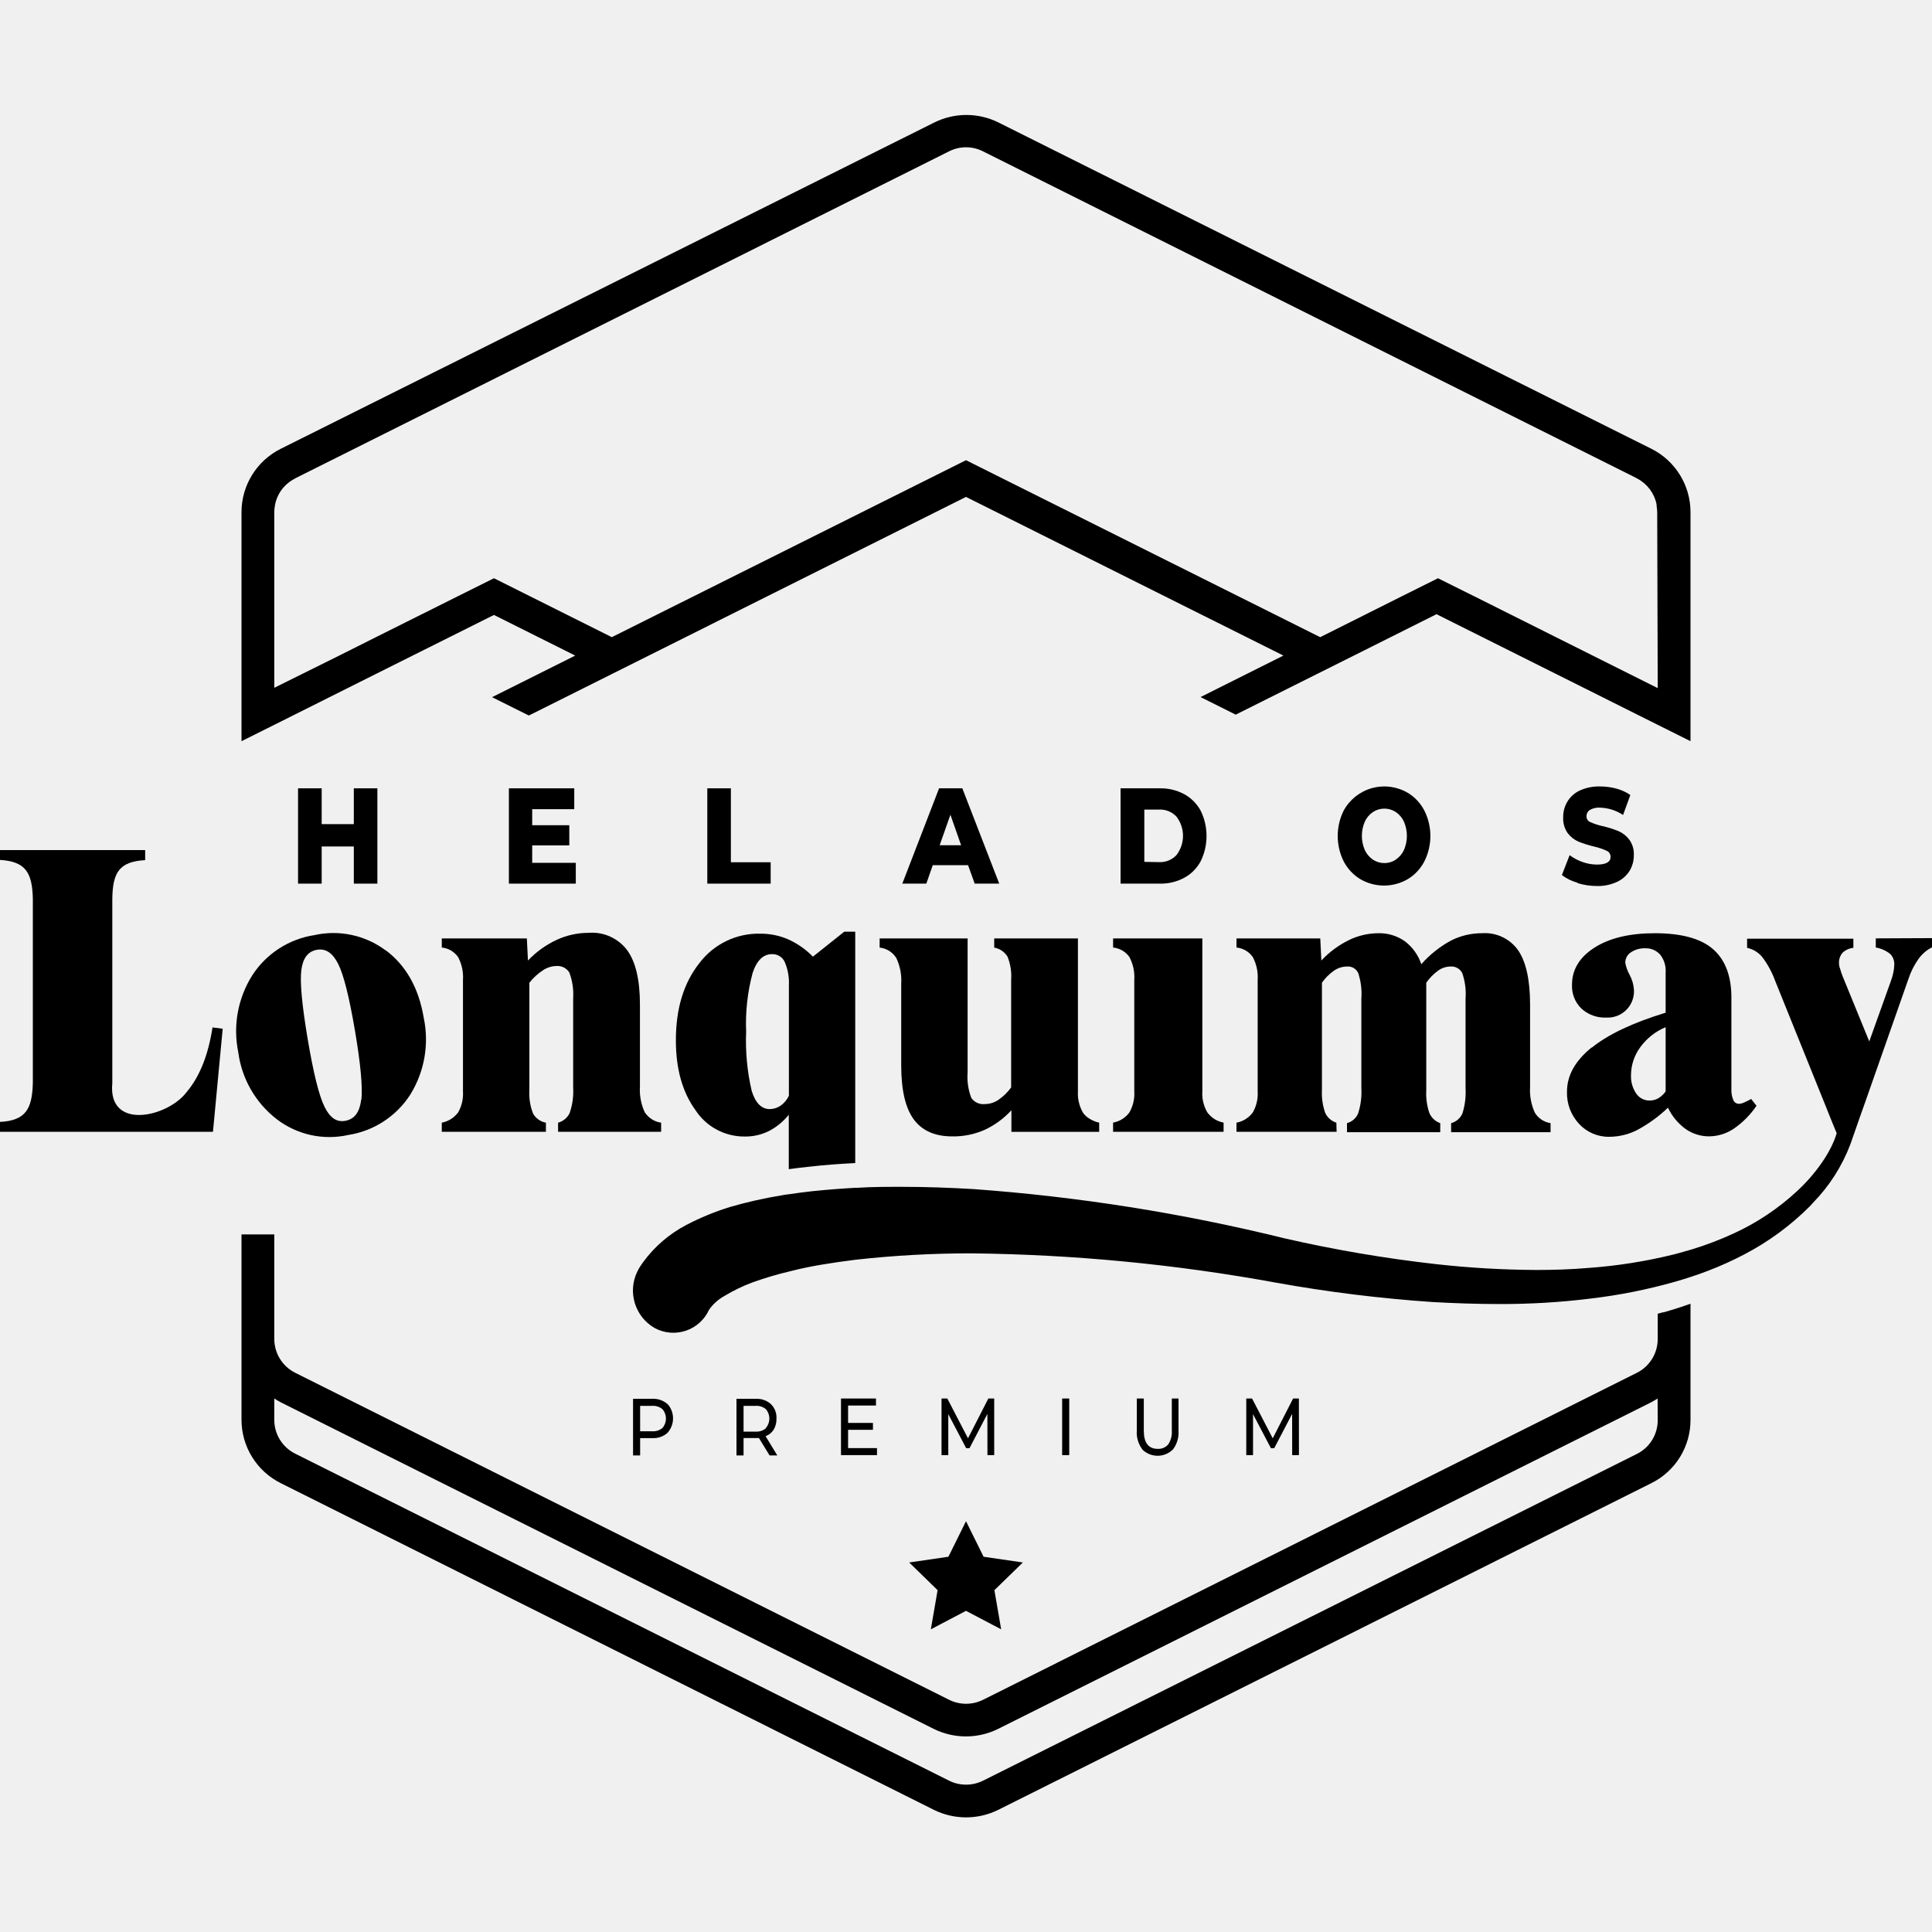
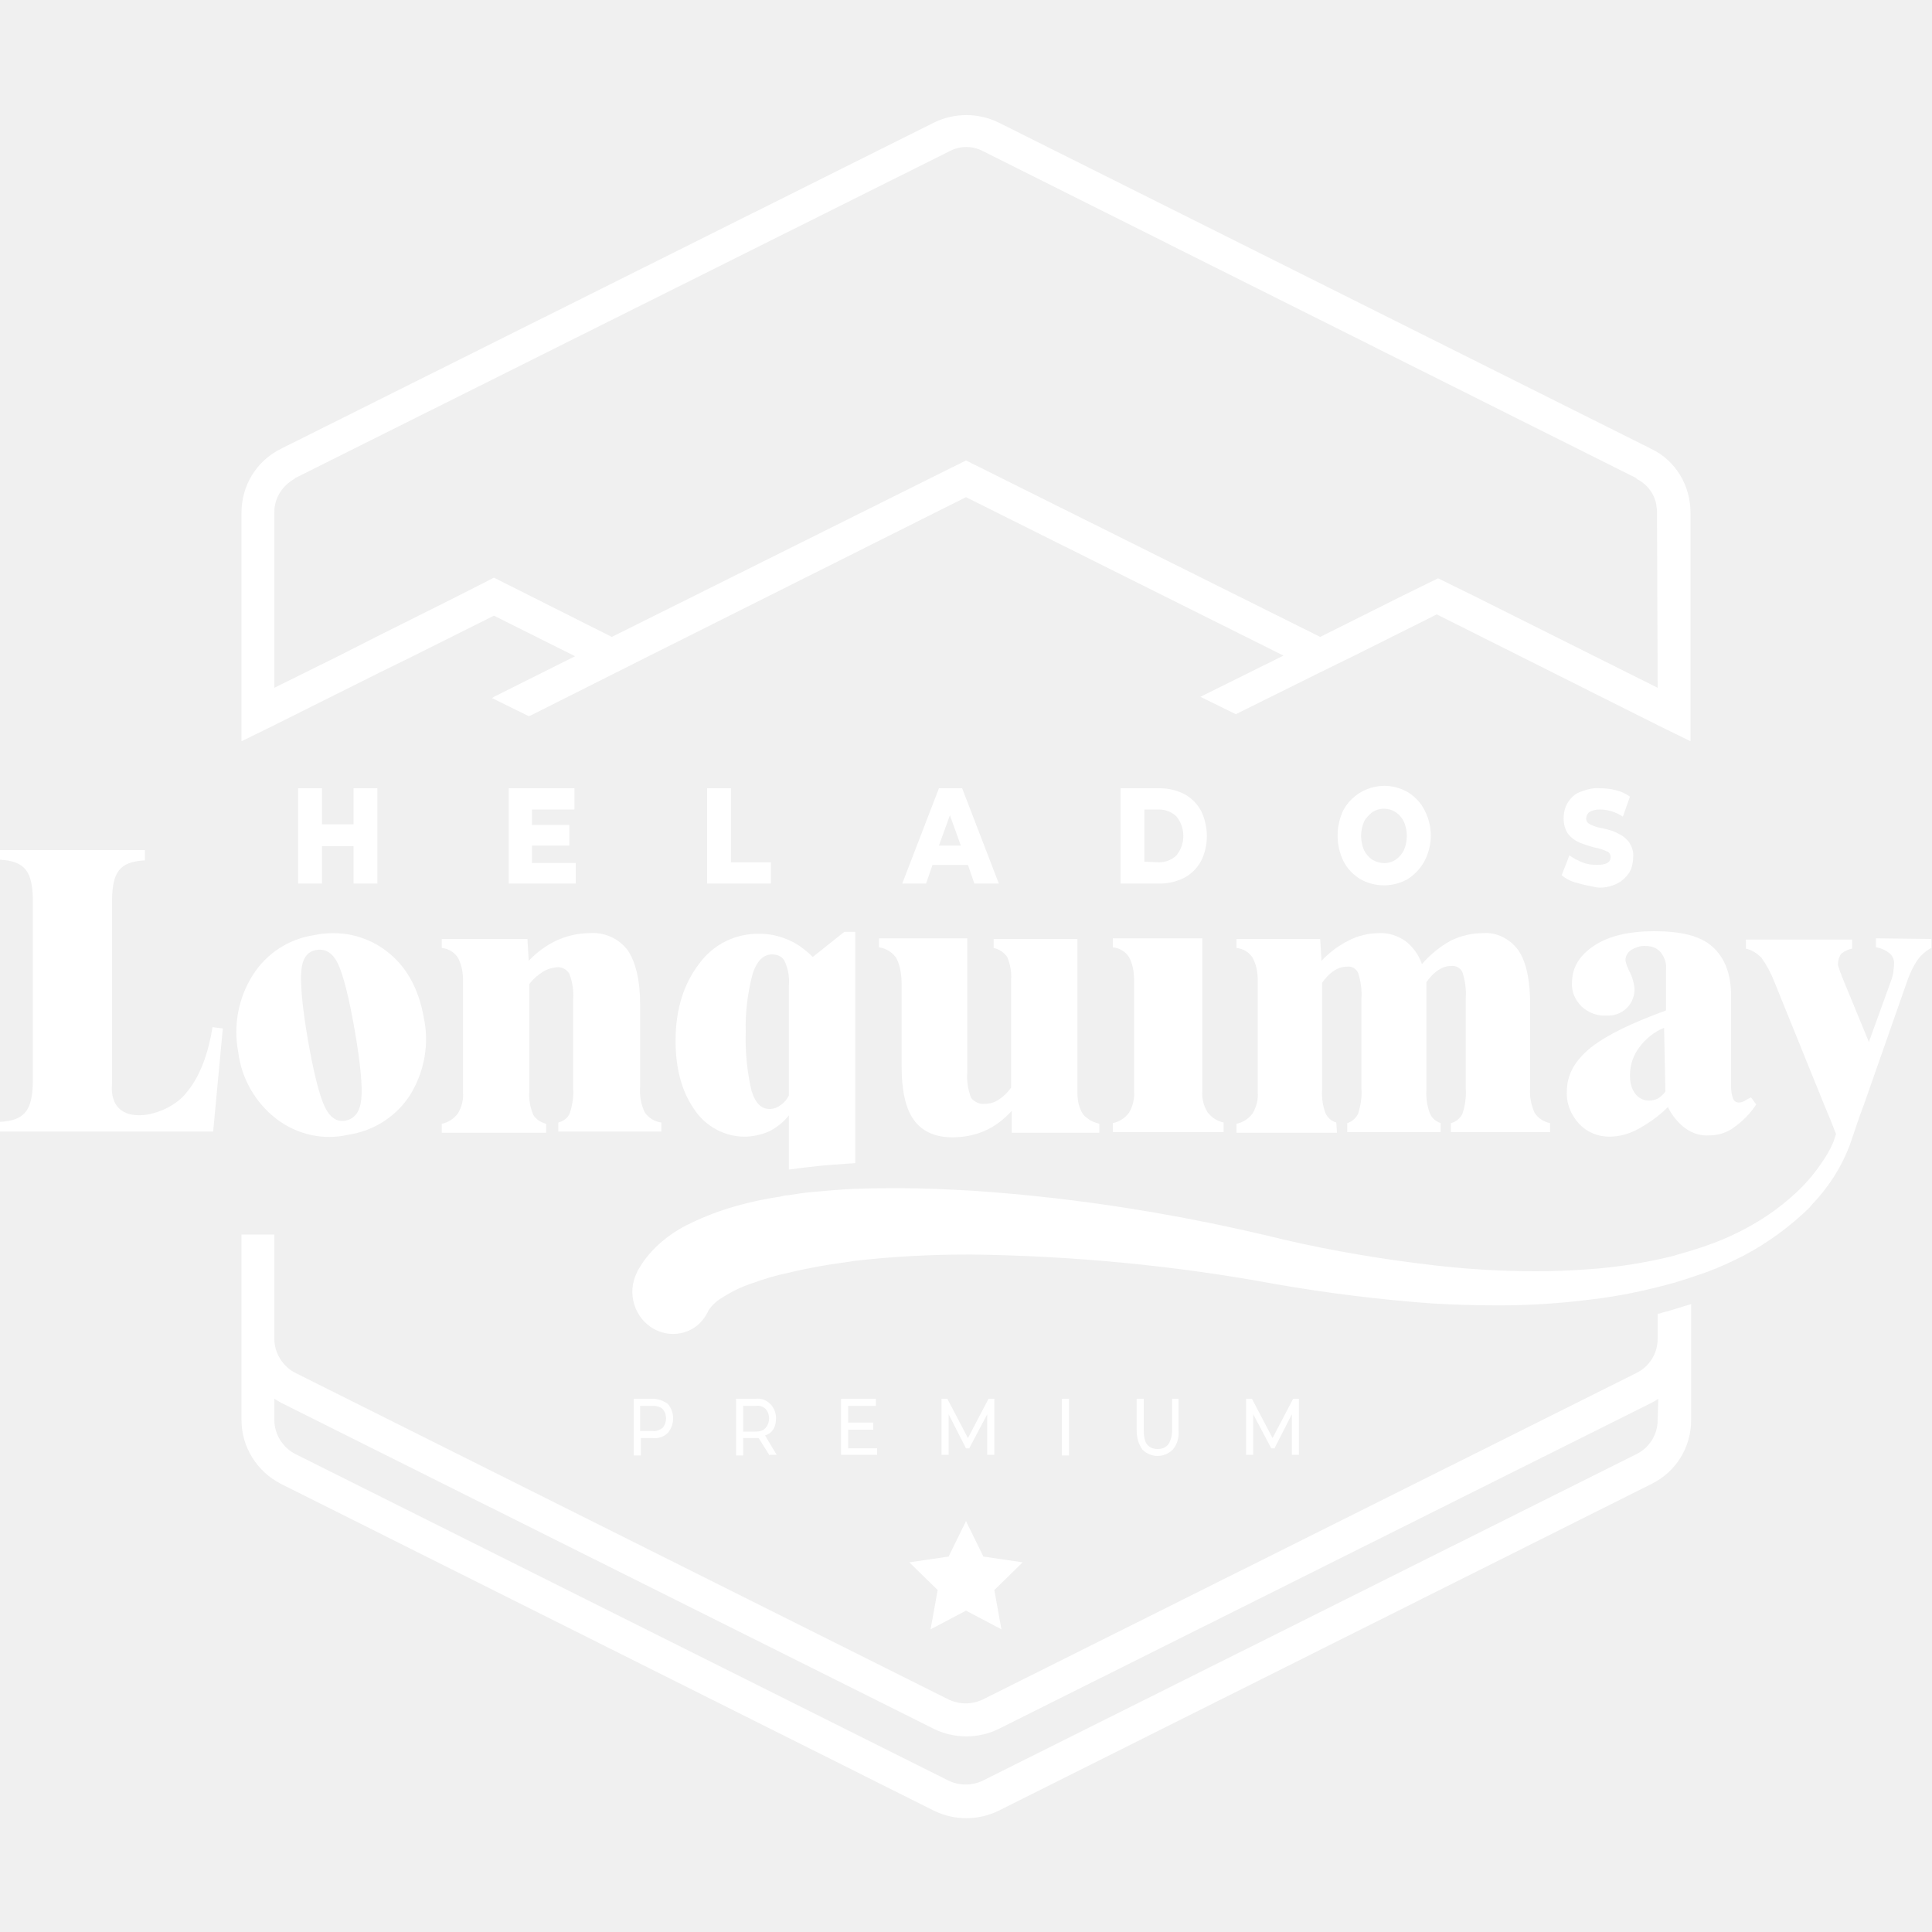
- <svg xmlns="http://www.w3.org/2000/svg" id="Capa_1" data-name="Capa 1" viewBox="0 0 300 300">
-   <path d="M258.24,203.76a7.84,7.84,0,0,1-.83.23v3.88a5.86,5.86,0,0,1-3.28,5.32L152.67,263.93a5.93,5.93,0,0,1-5.32,0L45.89,213.19a5.88,5.88,0,0,1-3.3-5.32V191.68H37.5v28.76a11,11,0,0,0,6.11,9.87l101.46,50.75a11.27,11.27,0,0,0,9.88,0l101.46-50.75a10.94,10.94,0,0,0,6.09-9.87v-18c-1.3.47-2.71.92-4.26,1.36m-.83,16.68a5.84,5.84,0,0,1-3.28,5.31L152.67,276.49a5.93,5.93,0,0,1-5.32,0L45.89,225.75a5.86,5.86,0,0,1-3.3-5.31v-3.28c.33.2.65.41,1,.59l101.46,50.74a11.27,11.27,0,0,0,9.88,0l101.46-50.74c.35-.18.67-.39,1-.59Z" />
-   <path d="M256.41,69.68,155,19a11.21,11.21,0,0,0-9.88,0L43.61,69.68a11,11,0,0,0-6.11,9.88v35.53l5.09-2.54,15.78-7.9,5.7-2.85L76.7,95.49l12.62,6.31L76.7,108.11l-.29.15,5.7,2.84.28-.13,18.34-9.17L150,77.16l49.05,24.52.23.12-12.86,6.44,0,0,5.46,2.73,0,0,12.88-6.44,5.7-2.85,12.62-6.32.22.13,34.11,17.06,5.09,2.54V79.56a11,11,0,0,0-6.09-9.88m1,37.17L229,92.63l-.23-.11-5.48-2.73-5.7,2.84L205,98.94l-.22-.11L150,71.46,95,98.94,76.7,89.79,71,92.63,58.37,98.94l-5.7,2.86-10.08,5V79.56a6.17,6.17,0,0,1,.1-1.07,5.76,5.76,0,0,1,3.08-4.16.42.42,0,0,1,.12-.08L147.35,23.51a5.83,5.83,0,0,1,5.31,0L254,74.18l.1.07.13.06a5.83,5.83,0,0,1,3,4,.6.6,0,0,1,0,.21,6.17,6.17,0,0,1,.1,1.07Z" />
-   <path d="M103.65,218a3.36,3.36,0,0,1,0,4.49,3.25,3.25,0,0,1-2.35.82H99.4V226H98.3v-8.79h3a3.25,3.25,0,0,1,2.35.82m-.79,3.71a2.23,2.23,0,0,0,0-2.93,2.28,2.28,0,0,0-1.6-.51H99.4v3.95h1.86a2.28,2.28,0,0,0,1.6-.51" />
-   <path d="M119.5,226l-1.65-2.7-.49,0h-1.9V226h-1.1v-8.79h3a3.23,3.23,0,0,1,2.35.82,2.91,2.91,0,0,1,.86,2.24,3.22,3.22,0,0,1-.44,1.74,2.52,2.52,0,0,1-1.25,1L120.7,226Zm-.58-4.26a2.23,2.23,0,0,0,0-2.93,2.25,2.25,0,0,0-1.59-.51h-1.87v4h1.87a2.21,2.21,0,0,0,1.59-.52" />
-   <polygon points="136.18 224.86 136.18 225.95 130.59 225.95 130.59 217.16 136.02 217.16 136.02 218.25 131.69 218.25 131.69 220.95 135.55 220.95 135.55 222.02 131.69 222.02 131.69 224.86 136.18 224.86" />
-   <polygon points="153.33 225.95 153.32 219.55 150.54 224.88 150.03 224.88 147.25 219.59 147.25 225.95 146.2 225.95 146.2 217.16 147.1 217.16 150.31 223.34 153.47 217.16 154.38 217.16 154.38 225.95 153.33 225.95" />
-   <rect x="164.93" y="217.16" width="1.1" height="8.79" />
-   <path d="M177.37,225.05a4.35,4.35,0,0,1-.85-2.89v-5h1.09v5c0,1.88.73,2.82,2.17,2.82a2,2,0,0,0,1.62-.69,3.41,3.41,0,0,0,.56-2.13v-5H183v5a4.32,4.32,0,0,1-.85,2.89,3.38,3.38,0,0,1-4.8,0" />
-   <polygon points="200.65 225.95 200.64 219.55 197.86 224.88 197.35 224.88 194.57 219.59 194.57 225.95 193.52 225.95 193.52 217.16 194.42 217.16 197.63 223.34 200.79 217.16 201.69 217.16 201.7 225.95 200.65 225.95" />
-   <polygon points="58.6 122.41 58.6 137.21 54.94 137.21 54.94 131.44 49.95 131.44 49.95 137.21 46.28 137.21 46.28 122.41 49.95 122.41 49.95 127.97 54.94 127.97 54.94 122.41 58.6 122.41" />
-   <polygon points="89.41 133.98 89.41 137.21 79.02 137.21 79.02 122.41 89.17 122.41 89.17 125.65 82.64 125.65 82.64 128.14 88.4 128.14 88.4 131.27 82.64 131.27 82.64 133.98 89.41 133.98" />
-   <polygon points="109.83 122.41 113.49 122.41 113.49 133.89 119.67 133.89 119.67 137.21 109.83 137.21 109.83 122.41" />
-   <path d="M150.32,134.34h-5.48l-1,2.87h-3.73l5.71-14.8h3.61l5.73,14.8h-3.81Zm-1.08-3.09-1.66-4.74-1.67,4.74Z" />
-   <path d="M174,122.41h6.12a7.7,7.7,0,0,1,3.77.91,6.42,6.42,0,0,1,2.56,2.58,8.94,8.94,0,0,1,0,7.82,6.3,6.3,0,0,1-2.56,2.58,7.6,7.6,0,0,1-3.77.91H174Zm6,11.46a3.47,3.47,0,0,0,2.67-1.08,4.9,4.9,0,0,0,0-6,3.47,3.47,0,0,0-2.67-1.08h-2.31v8.12Z" />
-   <path d="M211.22,136.51a7,7,0,0,1-2.57-2.75,8.85,8.85,0,0,1,0-7.9,7.19,7.19,0,0,1,9.95-2.75,6.89,6.89,0,0,1,2.57,2.75,8.77,8.77,0,0,1,0,7.9,6.89,6.89,0,0,1-2.57,2.75,7.31,7.31,0,0,1-7.38,0m5.47-3A3.64,3.64,0,0,0,218,132a5.54,5.54,0,0,0,0-4.42,3.64,3.64,0,0,0-1.26-1.49,3.24,3.24,0,0,0-3.55,0,3.64,3.64,0,0,0-1.26,1.49,5.54,5.54,0,0,0,0,4.42,3.64,3.64,0,0,0,1.26,1.49,3.24,3.24,0,0,0,3.55,0" />
-   <path d="M244.93,137.06a6.9,6.9,0,0,1-2.4-1.18l1.2-3.09a7.3,7.3,0,0,0,2,1.06,6.68,6.68,0,0,0,2.25.4c1.41,0,2.11-.4,2.11-1.2a1,1,0,0,0-.6-.94,10,10,0,0,0-1.93-.65,17.54,17.54,0,0,1-2.45-.77,4.26,4.26,0,0,1-1.68-1.32,3.9,3.9,0,0,1-.7-2.45,4.59,4.59,0,0,1,.65-2.44,4.42,4.42,0,0,1,1.93-1.73,7.13,7.13,0,0,1,3.15-.63,9.8,9.8,0,0,1,2.52.33,6.85,6.85,0,0,1,2.18,1l-1.13,3.1a6.83,6.83,0,0,0-3.59-1.14,2.78,2.78,0,0,0-1.59.37,1.16,1.16,0,0,0-.5,1,.94.94,0,0,0,.6.88,9.72,9.72,0,0,0,1.9.62,15.59,15.59,0,0,1,2.45.77,4.15,4.15,0,0,1,1.68,1.31,3.79,3.79,0,0,1,.72,2.44,4.61,4.61,0,0,1-.65,2.41,4.55,4.55,0,0,1-1.94,1.72,7,7,0,0,1-3.15.65,10.43,10.43,0,0,1-3-.45" />
-   <path d="M29,169.55c-2.94,3.95-12.3,6.06-11.56-1.38V139.56c.06-4.07,1.06-5.77,5.1-6V132H0v1.53c4,.23,5,2,5.1,6v28.61C5,172.2,4,174,0,174.21v1.53H33.07l1.51-16L33,159.54Q32,166,29,169.55" />
-   <path d="M59.89,147.58a13.56,13.56,0,0,0-11.1-2.37,14,14,0,0,0-9.63,6.26A16.23,16.23,0,0,0,37,163.4,15.71,15.71,0,0,0,43,173.81a13.44,13.44,0,0,0,11.07,2.43A14,14,0,0,0,63.69,170a16.29,16.29,0,0,0,2.1-12q-1.17-6.9-5.9-10.45m-3.8,23.19c-.24,1.93-1,3-2.41,3.29s-2.45-.47-3.29-2.17-1.71-5.17-2.6-10.44-1.24-8.94-1-10.78,1-2.89,2.39-3.15,2.48.48,3.34,2.2,1.72,5.18,2.6,10.36,1.2,8.75,1,10.69" />
-   <path d="M88.48,172.79a2.82,2.82,0,0,1-1.82,1.54v1.41h16v-1.41a3.64,3.64,0,0,1-2.55-1.63,8.27,8.27,0,0,1-.74-4V156q0-5.69-1.95-8.41a6.81,6.81,0,0,0-6-2.74,11.81,11.81,0,0,0-5,1.1,14.72,14.72,0,0,0-4.44,3.2l-.17-3.43H68.6v1.41a3.53,3.53,0,0,1,2.53,1.48,6.63,6.63,0,0,1,.76,3.57v17.28a5.86,5.86,0,0,1-.76,3.29,4.15,4.15,0,0,1-2.53,1.58v1.41H84.77v-1.41a2.86,2.86,0,0,1-2-1.43,8.57,8.57,0,0,1-.57-3.68V152.6a8.7,8.7,0,0,1,2.13-1.95A3.92,3.92,0,0,1,86.4,150a2.16,2.16,0,0,1,2,1A9.56,9.56,0,0,1,89,155v13.91a10.08,10.08,0,0,1-.53,3.87" />
-   <path d="M115.61,176.48a8.21,8.21,0,0,0,3.76-.84,9.66,9.66,0,0,0,3.11-2.54v8.45c1.08-.15,2.19-.29,3.32-.4,2.28-.26,4.61-.43,7-.55V144.67H131.1l-4.87,3.88a12.49,12.49,0,0,0-3.87-2.7,10.66,10.66,0,0,0-4.3-.87,11.51,11.51,0,0,0-9.45,4.56c-2.44,3.07-3.66,7.06-3.66,12,0,4.41,1,8,3,10.78a9.05,9.05,0,0,0,7.68,4.16m1.23-25.38c.66-2,1.68-2.94,3-2.94a2.08,2.08,0,0,1,2,1.23,8.19,8.19,0,0,1,.64,3.63v17.12a3.94,3.94,0,0,1-1.25,1.52,3,3,0,0,1-1.71.56c-1.29,0-2.22-.93-2.81-2.8a34.14,34.14,0,0,1-.87-9.19,30.49,30.49,0,0,1,1-9.13" />
-   <path d="M139.18,148.76a8.16,8.16,0,0,1,.76,4v12.67c0,3.79.64,6.58,1.92,8.35s3.28,2.68,6,2.68a12.07,12.07,0,0,0,5-1,13.24,13.24,0,0,0,4.19-3.06v3.35h13.63v-1.42a4.77,4.77,0,0,1-1.87-.87,3.18,3.18,0,0,1-.66-.71,5.91,5.91,0,0,1-.77-3.28V145.72h-13v1.42a3.1,3.1,0,0,1,2.06,1.39,8.15,8.15,0,0,1,.57,3.65v16.68a8.24,8.24,0,0,1-2,1.94,3.77,3.77,0,0,1-2.06.64,2.28,2.28,0,0,1-2.12-.94,9.14,9.14,0,0,1-.58-4V145.72H136.59v1.42a3.49,3.49,0,0,1,2.59,1.62" />
-   <path d="M207.51,174.33a2.84,2.84,0,0,1-1.74-1.54,9.38,9.38,0,0,1-.5-3.57V152.6a7.34,7.34,0,0,1,1.89-1.89,3.61,3.61,0,0,1,2-.63,1.76,1.76,0,0,1,1.74,1,10.29,10.29,0,0,1,.49,4v13.91a10.76,10.76,0,0,1-.5,3.9,2.6,2.6,0,0,1-1.73,1.51v1.41h14.48v-1.41a2.83,2.83,0,0,1-1.68-1.55,9.33,9.33,0,0,1-.49-3.56V152.6a7.75,7.75,0,0,1,1.85-1.89,3.34,3.34,0,0,1,1.9-.63,1.89,1.89,0,0,1,1.83,1,9.86,9.86,0,0,1,.52,4v13.91a10.9,10.9,0,0,1-.49,3.92,2.66,2.66,0,0,1-1.75,1.49v1.41h15.44v-1.41a3.45,3.45,0,0,1-2.45-1.64,8.44,8.44,0,0,1-.73-4V156c0-3.79-.61-6.58-1.82-8.39a6.31,6.31,0,0,0-5.63-2.7,10.57,10.57,0,0,0-4.83,1.14,16.84,16.84,0,0,0-4.61,3.67,7.41,7.41,0,0,0-2.58-3.58,6.85,6.85,0,0,0-4.09-1.23,10.49,10.49,0,0,0-4.58,1.07,14.7,14.7,0,0,0-4.27,3.17l-.17-3.43H192v1.41a3.5,3.5,0,0,1,2.53,1.48,6.63,6.63,0,0,1,.76,3.57v17.28a5.86,5.86,0,0,1-.76,3.29,4.11,4.11,0,0,1-2.53,1.58v1.41h15.55Z" />
-   <path d="M247.15,162.65c-2.55,2.06-3.83,4.34-3.83,6.87a7,7,0,0,0,1.88,5,6.24,6.24,0,0,0,4.73,2,9.62,9.62,0,0,0,4.29-1.05A21.76,21.76,0,0,0,259,172a8.68,8.68,0,0,0,2.74,3.31,6.31,6.31,0,0,0,3.68,1.14,6.93,6.93,0,0,0,3.82-1.2,13.46,13.46,0,0,0,3.51-3.55l-.83-1.05c-.44.24-.82.43-1.13.56a2.13,2.13,0,0,1-.76.19.94.94,0,0,1-.88-.58,4,4,0,0,1-.3-1.76V154.89c0-3.41-1-5.92-2.9-7.55s-4.93-2.43-9-2.43c-3.87,0-7,.74-9.33,2.22s-3.52,3.41-3.52,5.77a4.86,4.86,0,0,0,1.46,3.71,5.39,5.39,0,0,0,3.89,1.4,4.08,4.08,0,0,0,4.27-4.3,5.65,5.65,0,0,0-.68-2.35,6,6,0,0,1-.67-1.88,1.92,1.92,0,0,1,.87-1.6,3.79,3.79,0,0,1,2.25-.63,2.92,2.92,0,0,1,2.31,1,4,4,0,0,1,.84,2.72v6.28q-7.65,2.34-11.46,5.42m11.46,6.81a3.87,3.87,0,0,1-1.17,1.08,2.75,2.75,0,0,1-1.35.33,2.45,2.45,0,0,1-2.06-1.1,4.71,4.71,0,0,1-.8-2.84,7.36,7.36,0,0,1,1.44-4.34,9.28,9.28,0,0,1,3.94-3.11Z" />
-   <path d="M291.27,145.71v1.42a4.85,4.85,0,0,1,2.24,1,2.2,2.2,0,0,1,.63,1.67A6,6,0,0,1,294,151a8.29,8.29,0,0,1-.39,1.35l-3.35,9.36-4.16-10.17a10.35,10.35,0,0,1-.37-1.12,2.22,2.22,0,0,1-.17-.83,2.33,2.33,0,0,1,.54-1.64,2.87,2.87,0,0,1,1.69-.77v-1.42H271.29v1.42a4.19,4.19,0,0,1,2.35,1.43,14,14,0,0,1,2,3.68l7.85,19.46.77,1.93.94,2.29s-.29.9-.42,1.19a18.55,18.55,0,0,1-1.95,3.47A26.79,26.79,0,0,1,279,185a37.35,37.35,0,0,1-9.69,6.48,50.52,50.52,0,0,1-6.59,2.52c-.89.27-1.81.52-2.74.77a78.67,78.67,0,0,1-13.41,2.12c-2.68.23-5.34.31-8,.31a146.41,146.41,0,0,1-15.63-.91,211,211,0,0,1-23.47-4,289.18,289.18,0,0,0-48.32-7.65c-3.72-.22-7.44-.35-11.18-.35-2.29,0-4.56,0-6.87.15l-.29,0q-3.27.18-6.61.52c-1.22.14-2.47.29-3.68.48a11.55,11.55,0,0,0-1.2.18,67.93,67.93,0,0,0-8,1.81,40.35,40.35,0,0,0-6.67,2.74,19.51,19.51,0,0,0-6.84,5.89l-.33.48a6.3,6.3,0,0,0-.5.87,6.72,6.72,0,0,0,2.7,8.82,6.09,6.09,0,0,0,8.42-2.85,7.08,7.08,0,0,1,2.35-2.12,26,26,0,0,1,4.45-2.15,53.59,53.59,0,0,1,5.92-1.74c1.56-.4,3.16-.73,4.79-1s3.43-.54,5.17-.75a160.57,160.57,0,0,1,18.05-1,279.6,279.6,0,0,1,47.36,4.56,222,222,0,0,0,24.26,3c3.45.19,6.88.31,10.33.31a112.56,112.56,0,0,0,14.21-.85,84.1,84.1,0,0,0,13-2.58c1.74-.5,3.49-1.06,5.2-1.72a52.47,52.47,0,0,0,5.63-2.54,41.5,41.5,0,0,0,10.25-7.53c.15-.16.29-.31.44-.49a26.33,26.33,0,0,0,5.82-9.11l1.52-4.35.68-1.91,6.8-19.37a11.58,11.58,0,0,1,1.6-3.17,5.89,5.89,0,0,1,2.08-1.78v-1.42Z" />
-   <path d="M190,174.32a4.06,4.06,0,0,1-2.52-1.58,5.71,5.71,0,0,1-.78-3.28V145.72H172.84v1.41a3.53,3.53,0,0,1,2.53,1.47,6.69,6.69,0,0,1,.76,3.58v17.28a5.8,5.8,0,0,1-.76,3.28,4,4,0,0,1-2.53,1.58v1.42H190Z" />
-   <polygon points="150 236.21 152.73 241.73 158.83 242.62 154.41 246.92 155.46 253 150 250.13 144.54 253 145.59 246.92 141.18 242.62 147.27 241.73 150 236.21" />
+ <svg xmlns="http://www.w3.org/2000/svg" version="1.1" id="Capa_1" x="0px" y="0px" viewBox="0 0 300 300" style="enable-background:new 0 0 300 300;" xml:space="preserve">
+   <style type="text/css">
+ 	.st0{fill:#FFFFFF;}
+ </style>
+   <path class="st0" d="M258.2,203.8c-0.3,0.1-0.5,0.2-0.8,0.2v3.9c0,2.3-1.3,4.3-3.3,5.3l-101.5,50.7c-1.7,0.8-3.6,0.8-5.3,0  L45.9,213.2c-2-1-3.3-3.1-3.3-5.3v-16.2h-5.1v28.8c0,4.2,2.4,8,6.1,9.9l101.5,50.8c3.1,1.5,6.8,1.5,9.9,0l101.5-50.8  c3.8-1.9,6.1-5.7,6.1-9.9v-18C261.2,202.9,259.8,203.4,258.2,203.8 M257.4,220.5c0,2.3-1.3,4.3-3.3,5.3l-101.5,50.7  c-1.7,0.8-3.6,0.8-5.3,0L45.9,225.8c-2-1-3.3-3.1-3.3-5.3v-3.3c0.3,0.2,0.7,0.4,1,0.6l101.5,50.7c3.1,1.5,6.8,1.5,9.9,0l101.5-50.7  c0.4-0.2,0.7-0.4,1-0.6L257.4,220.5z" />
+   <path class="st0" d="M256.4,69.7L155,19c-3.1-1.5-6.8-1.5-9.9,0L43.6,69.7c-3.8,1.9-6.1,5.7-6.1,9.9v35.5l5.1-2.5l15.8-7.9l5.7-2.8  l12.6-6.3l12.6,6.3l-12.6,6.3l-0.3,0.2l5.7,2.8l0.3-0.1l18.3-9.2L150,77.2l49.1,24.5l0.2,0.1l-12.9,6.4l0,0l5.5,2.7l0,0l12.9-6.4  l5.7-2.8l12.6-6.3l0.2,0.1l34.1,17.1l5.1,2.5V79.6C262.5,75.4,260.2,71.5,256.4,69.7 M257.4,106.8L229,92.6l-0.2-0.1l-5.5-2.7  l-5.7,2.8L205,98.9l-0.2-0.1L150,71.5L95,98.9l-18.3-9.2L71,92.6l-12.6,6.3l-5.7,2.9l-10.1,5V79.6c0-0.4,0-0.7,0.1-1.1  c0.3-1.8,1.5-3.3,3.1-4.2c0,0,0.1-0.1,0.1-0.1l101.5-50.7c1.7-0.9,3.6-0.9,5.3,0L254,74.2l0.1,0.1l0.1,0.1c1.6,0.8,2.7,2.3,3,4  c0,0.1,0,0.1,0,0.2c0.1,0.4,0.1,0.7,0.1,1.1L257.4,106.8z" />
+   <path class="st0" d="M103.7,218c1.1,1.3,1.1,3.2,0,4.5c-0.6,0.6-1.5,0.9-2.3,0.8h-1.9v2.7h-1.1v-8.8h3  C102.2,217.2,103,217.5,103.7,218 M102.9,221.7c0.7-0.8,0.7-2.1,0-2.9c-0.4-0.4-1-0.5-1.6-0.5h-1.9v3.9h1.9  C101.8,222.3,102.4,222.1,102.9,221.7" />
+   <path class="st0" d="M119.5,226l-1.7-2.7h-0.5h-1.9v2.7h-1.1v-8.8h3c0.9-0.1,1.7,0.2,2.3,0.8c0.6,0.6,0.9,1.4,0.9,2.2  c0,0.6-0.1,1.2-0.4,1.7c-0.3,0.5-0.7,0.8-1.3,1l1.8,3H119.5z M118.9,221.7c0.7-0.8,0.7-2.1,0-2.9c-0.4-0.4-1-0.6-1.6-0.5h-1.9v4h1.9  C117.9,222.3,118.5,222.2,118.9,221.7" />
+   <polygon class="st0" points="136.2,224.9 136.2,225.9 130.6,225.9 130.6,217.2 136,217.2 136,218.3 131.7,218.3 131.7,220.9   135.6,220.9 135.6,222 131.7,222 131.7,224.9 " />
+   <polygon class="st0" points="153.3,225.9 153.3,219.6 150.5,224.9 150,224.9 147.3,219.6 147.3,225.9 146.2,225.9 146.2,217.2   147.1,217.2 150.3,223.3 153.5,217.2 154.4,217.2 154.4,225.9 " />
+   <rect x="164.9" y="217.2" class="st0" width="1.1" height="8.8" />
+   <path class="st0" d="M177.4,225.1c-0.6-0.8-0.9-1.9-0.9-2.9v-5h1.1v5c0,1.9,0.7,2.8,2.2,2.8c0.6,0,1.2-0.2,1.6-0.7  c0.4-0.6,0.6-1.4,0.6-2.1v-5h1v5c0.1,1-0.2,2.1-0.9,2.9C180.8,226.4,178.7,226.4,177.4,225.1C177.4,225.1,177.4,225.1,177.4,225.1" />
+   <polygon class="st0" points="200.6,225.9 200.6,219.6 197.9,224.9 197.4,224.9 194.6,219.6 194.6,225.9 193.5,225.9 193.5,217.2   194.4,217.2 197.6,223.3 200.8,217.2 201.7,217.2 201.7,225.9 " />
+   <polygon class="st0" points="58.6,122.4 58.6,137.2 54.9,137.2 54.9,131.4 50,131.4 50,137.2 46.3,137.2 46.3,122.4 50,122.4   50,128 54.9,128 54.9,122.4 " />
+   <polygon class="st0" points="89.4,134 89.4,137.2 79,137.2 79,122.4 89.2,122.4 89.2,125.7 82.6,125.7 82.6,128.1 88.4,128.1   88.4,131.3 82.6,131.3 82.6,134 " />
+   <polygon class="st0" points="109.8,122.4 113.5,122.4 113.5,133.9 119.7,133.9 119.7,137.2 109.8,137.2 " />
+   <path class="st0" d="M150.3,134.3h-5.5l-1,2.9h-3.7l5.7-14.8h3.6l5.7,14.8h-3.8L150.3,134.3z M149.2,131.3l-1.7-4.7l-1.7,4.7H149.2z  " />
+   <path class="st0" d="M174,122.4h6.1c1.3,0,2.6,0.3,3.8,0.9c1.1,0.6,2,1.5,2.6,2.6c1.2,2.5,1.2,5.4,0,7.8c-0.6,1.1-1.5,2-2.6,2.6  c-1.2,0.6-2.5,0.9-3.8,0.9H174V122.4z M180,133.9c1,0,2-0.4,2.7-1.1c1.4-1.8,1.4-4.2,0-6c-0.7-0.7-1.7-1.1-2.7-1.1h-2.3v8.1  L180,133.9z" />
+   <path class="st0" d="M211.2,136.5c-1.1-0.7-2-1.6-2.6-2.8c-1.2-2.5-1.2-5.4,0-7.9c1.9-3.5,6.3-4.8,9.8-2.9c0.1,0,0.1,0.1,0.2,0.1  c1.1,0.7,2,1.6,2.6,2.8c1.3,2.5,1.3,5.4,0,7.9c-0.6,1.1-1.5,2.1-2.6,2.8C216.3,137.8,213.5,137.8,211.2,136.5 M216.7,133.5  c0.6-0.4,1-0.9,1.3-1.5c0.6-1.4,0.6-3,0-4.4c-0.3-0.6-0.7-1.1-1.3-1.5c-1.1-0.7-2.5-0.7-3.6,0c-0.5,0.4-1,0.9-1.3,1.5  c-0.6,1.4-0.6,3,0,4.4c0.3,0.6,0.7,1.1,1.3,1.5C214.3,134.2,215.7,134.2,216.7,133.5" />
+   <path class="st0" d="M244.9,137.1c-0.9-0.2-1.7-0.6-2.4-1.2l1.2-3.1c0.6,0.5,1.3,0.8,2,1.1c0.7,0.3,1.5,0.4,2.3,0.4  c1.4,0,2.1-0.4,2.1-1.2c0-0.4-0.2-0.8-0.6-0.9c-0.6-0.3-1.3-0.5-1.9-0.6c-0.8-0.2-1.7-0.5-2.4-0.8c-0.7-0.3-1.2-0.7-1.7-1.3  c-0.5-0.7-0.7-1.6-0.7-2.4c0-0.9,0.2-1.7,0.6-2.4c0.5-0.8,1.1-1.4,1.9-1.7c1-0.4,2.1-0.7,3.1-0.6c0.9,0,1.7,0.1,2.5,0.3  c0.8,0.2,1.5,0.5,2.2,1l-1.1,3.1c-1.1-0.7-2.3-1.1-3.6-1.1c-0.6,0-1.1,0.1-1.6,0.4c-0.3,0.2-0.5,0.6-0.5,1c0,0.4,0.2,0.7,0.6,0.9  c0.6,0.3,1.2,0.5,1.9,0.6c0.8,0.2,1.7,0.4,2.4,0.8c0.7,0.3,1.2,0.7,1.7,1.3c0.5,0.7,0.8,1.6,0.7,2.4c0,0.8-0.2,1.7-0.6,2.4  c-0.5,0.7-1.1,1.3-1.9,1.7c-1,0.5-2.1,0.7-3.1,0.6C246.9,137.6,245.9,137.4,244.9,137.1" />
+   <path class="st0" d="M29,169.6c-2.9,3.9-12.3,6.1-11.6-1.4v-28.6c0.1-4.1,1.1-5.8,5.1-6V132H0v1.5c4,0.2,5,2,5.1,6v28.6  C5,172.2,4,174,0,174.2v1.5h33.1l1.5-16l-1.6-0.2C32.3,163.8,31,167.2,29,169.6" />
+   <path class="st0" d="M59.9,147.6c-3.2-2.4-7.2-3.2-11.1-2.4c-4,0.6-7.5,2.9-9.6,6.3c-2.2,3.5-3,7.8-2.2,11.9c0.5,4.1,2.7,7.9,6,10.4  c3.2,2.4,7.2,3.3,11.1,2.4c4-0.6,7.5-2.9,9.6-6.2c2.2-3.6,3-7.9,2.1-12C65,153.4,63,149.9,59.9,147.6 M56.1,170.7  c-0.2,1.9-1,3-2.4,3.3s-2.5-0.5-3.3-2.2s-1.7-5.2-2.6-10.4s-1.2-8.9-1-10.8s1-2.9,2.4-3.1s2.5,0.5,3.3,2.2s1.7,5.2,2.6,10.4  S56.3,168.8,56.1,170.7" />
+   <path class="st0" d="M88.5,172.8c-0.3,0.8-1,1.3-1.8,1.5v1.4h16v-1.4c-1-0.1-2-0.7-2.6-1.6c-0.6-1.3-0.8-2.6-0.7-4V156  c0-3.8-0.7-6.6-1.9-8.4c-1.4-1.9-3.7-2.9-6-2.7c-1.7,0-3.4,0.4-5,1.1c-1.7,0.8-3.2,1.9-4.4,3.2l-0.2-3.4H68.6v1.4  c1,0.1,1.9,0.6,2.5,1.5c0.6,1.1,0.8,2.3,0.8,3.6v17.3c0.1,1.1-0.2,2.3-0.8,3.3c-0.6,0.8-1.5,1.4-2.5,1.6v1.4h16.2v-1.4  c-0.8-0.2-1.6-0.7-2-1.4c-0.5-1.2-0.7-2.4-0.6-3.7v-16.6c0.6-0.8,1.3-1.4,2.1-1.9c0.6-0.4,1.3-0.6,2.1-0.7c0.8-0.1,1.6,0.3,2,1  c0.5,1.3,0.7,2.6,0.6,4v13.9C89.1,170.2,88.9,171.5,88.5,172.8" />
+   <path class="st0" d="M115.6,176.5c1.3,0,2.6-0.3,3.8-0.8c1.2-0.6,2.3-1.5,3.1-2.5v8.4c1.1-0.1,2.2-0.3,3.3-0.4  c2.3-0.3,4.6-0.4,7-0.6v-35.9h-1.7l-4.9,3.9c-1.1-1.1-2.4-2.1-3.9-2.7c-1.4-0.6-2.8-0.9-4.3-0.9c-3.7-0.1-7.2,1.6-9.4,4.6  c-2.4,3.1-3.7,7.1-3.7,12c0,4.4,1,8,3,10.8C109.6,174.9,112.5,176.5,115.6,176.5 M116.9,151.1c0.7-2,1.7-2.9,3-2.9  c0.9,0,1.7,0.4,2,1.2c0.5,1.1,0.7,2.4,0.6,3.6v17.1c-0.3,0.6-0.7,1.1-1.3,1.5c-0.5,0.4-1.1,0.6-1.7,0.6c-1.3,0-2.2-0.9-2.8-2.8  c-0.7-3-1-6.1-0.9-9.2C115.7,157.2,116.1,154.1,116.9,151.1" />
+   <path class="st0" d="M139.2,148.8c0.6,1.2,0.8,2.6,0.8,4v12.7c0,3.8,0.6,6.6,1.9,8.4s3.3,2.7,6,2.7c1.7,0,3.4-0.3,5-1  c1.6-0.7,3-1.8,4.2-3.1v3.4h13.6v-1.4c-0.7-0.2-1.3-0.4-1.9-0.9c-0.3-0.2-0.5-0.4-0.7-0.7c-0.6-1-0.8-2.1-0.8-3.3v-23.8h-13v1.4  c0.9,0.2,1.6,0.7,2.1,1.4c0.5,1.2,0.7,2.4,0.6,3.6v16.7c-0.6,0.8-1.2,1.4-2,1.9c-0.6,0.4-1.3,0.6-2.1,0.6c-0.8,0.1-1.6-0.3-2.1-0.9  c-0.5-1.3-0.7-2.6-0.6-4v-20.8h-13.7v1.4C137.7,147.3,138.6,147.9,139.2,148.8" />
+   <path class="st0" d="M207.5,174.3c-0.8-0.2-1.4-0.8-1.7-1.5c-0.4-1.1-0.6-2.4-0.5-3.6v-16.6c0.5-0.7,1.1-1.4,1.9-1.9  c0.6-0.4,1.3-0.6,2-0.6c0.7-0.1,1.4,0.3,1.7,1c0.4,1.3,0.6,2.6,0.5,4V169c0.1,1.3-0.1,2.6-0.5,3.9c-0.3,0.7-1,1.3-1.7,1.5v1.4h14.5  v-1.4c-0.8-0.3-1.4-0.8-1.7-1.6c-0.4-1.1-0.6-2.4-0.5-3.6v-16.7c0.5-0.7,1.1-1.4,1.9-1.9c0.6-0.4,1.2-0.6,1.9-0.6  c0.8-0.1,1.5,0.3,1.8,1c0.4,1.3,0.6,2.6,0.5,4V169c0.1,1.3-0.1,2.7-0.5,3.9c-0.3,0.7-1,1.3-1.8,1.5v1.4h15.4v-1.4  c-1-0.2-1.9-0.8-2.4-1.6c-0.6-1.3-0.8-2.6-0.7-4V156c0-3.8-0.6-6.6-1.8-8.4c-1.3-1.8-3.4-2.9-5.6-2.7c-1.7,0-3.3,0.4-4.8,1.1  c-1.7,0.9-3.3,2.2-4.6,3.7c-0.5-1.4-1.4-2.7-2.6-3.6c-1.2-0.8-2.6-1.3-4.1-1.2c-1.6,0-3.2,0.4-4.6,1.1c-1.6,0.8-3.1,1.9-4.3,3.2  l-0.2-3.4h-13v1.4c1,0.1,1.9,0.6,2.5,1.5c0.6,1.1,0.8,2.3,0.8,3.6v17.3c0.1,1.1-0.2,2.3-0.8,3.3c-0.6,0.8-1.5,1.4-2.5,1.6v1.4h15.6  L207.5,174.3z" />
+   <path class="st0" d="M247.1,162.6c-2.6,2.1-3.8,4.3-3.8,6.9c-0.1,1.8,0.6,3.6,1.9,5c1.2,1.3,2.9,2,4.7,2c1.5,0,3-0.4,4.3-1.1  c1.7-0.9,3.4-2.1,4.8-3.5c0.6,1.3,1.6,2.5,2.7,3.3c1.1,0.8,2.4,1.2,3.7,1.1c1.4,0,2.7-0.4,3.8-1.2c1.4-1,2.6-2.2,3.5-3.6l-0.8-1.1  c-0.4,0.2-0.8,0.4-1.1,0.6c-0.2,0.1-0.5,0.2-0.8,0.2c-0.4,0-0.7-0.2-0.9-0.6c-0.2-0.6-0.3-1.2-0.3-1.8v-14.2c0-3.4-1-5.9-2.9-7.6  s-4.9-2.4-9-2.4c-3.9,0-7,0.7-9.3,2.2s-3.5,3.4-3.5,5.8c-0.1,1.4,0.5,2.7,1.5,3.7c1.1,1,2.5,1.5,3.9,1.4c2.3,0.1,4.2-1.6,4.3-3.9  c0-0.1,0-0.3,0-0.4c-0.1-0.8-0.3-1.6-0.7-2.4c-0.3-0.6-0.6-1.2-0.7-1.9c0-0.6,0.3-1.2,0.9-1.6c0.7-0.4,1.5-0.7,2.3-0.6  c0.9,0,1.7,0.3,2.3,1c0.6,0.8,0.9,1.7,0.8,2.7v6.3C253.5,158.8,249.7,160.6,247.1,162.6 M258.6,169.5c-0.3,0.4-0.7,0.8-1.2,1.1  c-0.4,0.2-0.9,0.3-1.4,0.3c-0.8,0-1.6-0.4-2.1-1.1c-0.6-0.8-0.8-1.8-0.8-2.8c0-1.6,0.5-3.1,1.4-4.3c1-1.4,2.4-2.5,3.9-3.1  L258.6,169.5z" />
+   <path class="st0" d="M291.3,145.7v1.4c0.8,0.1,1.6,0.5,2.2,1c0.4,0.4,0.7,1,0.6,1.7c0,0.4-0.1,0.8-0.1,1.2c-0.1,0.5-0.2,0.9-0.4,1.4  l-3.4,9.4l-4.2-10.2c-0.1-0.4-0.3-0.7-0.4-1.1c-0.1-0.3-0.2-0.5-0.2-0.8c0-0.6,0.2-1.2,0.5-1.6c0.5-0.4,1.1-0.7,1.7-0.8v-1.4h-16.5  v1.4c0.9,0.2,1.7,0.7,2.4,1.4c0.8,1.1,1.5,2.4,2,3.7l7.9,19.5l0.8,1.9l0.9,2.3c0,0-0.3,0.9-0.4,1.2c-0.5,1.2-1.2,2.4-2,3.5  c-1.1,1.6-2.4,3.1-3.8,4.4c-2.9,2.7-6.1,4.8-9.7,6.5c-2.1,1-4.3,1.8-6.6,2.5c-0.9,0.3-1.8,0.5-2.7,0.8c-4.4,1.1-8.9,1.8-13.4,2.1  c-2.7,0.2-5.3,0.3-8,0.3c-5.2,0-10.4-0.3-15.6-0.9c-7.9-0.9-15.7-2.2-23.5-4c-15.9-3.9-32-6.5-48.3-7.6c-3.7-0.2-7.4-0.4-11.2-0.4  c-2.3,0-4.6,0-6.9,0.1h-0.3c-2.2,0.1-4.4,0.3-6.6,0.5c-1.2,0.1-2.5,0.3-3.7,0.5c-0.4,0-0.8,0.1-1.2,0.2c-2.7,0.4-5.4,1-8,1.8  c-2.3,0.7-4.5,1.6-6.7,2.7c-2.7,1.4-5.1,3.4-6.8,5.9l-0.3,0.5c-0.2,0.3-0.4,0.6-0.5,0.9c-1.6,3.2-0.4,7.1,2.7,8.8  c3,1.6,6.7,0.5,8.2-2.5c0.1-0.1,0.1-0.2,0.2-0.4c0.6-0.9,1.4-1.6,2.3-2.1c1.4-0.9,2.9-1.6,4.4-2.1c1.9-0.7,3.9-1.3,5.9-1.7  c1.6-0.4,3.2-0.7,4.8-1c1.6-0.3,3.4-0.5,5.2-0.8c6-0.7,12-1,18.1-1c15.9,0.2,31.7,1.7,47.4,4.6c8,1.4,16.1,2.4,24.3,3  c3.4,0.2,6.9,0.3,10.3,0.3c4.7,0,9.5-0.3,14.2-0.9c4.4-0.5,8.7-1.4,13-2.6c1.7-0.5,3.5-1.1,5.2-1.7c1.9-0.7,3.8-1.6,5.6-2.5  c3.8-2,7.2-4.5,10.3-7.5c0.1-0.2,0.3-0.3,0.4-0.5c2.5-2.6,4.5-5.7,5.8-9.1l1.5-4.4l0.7-1.9l6.8-19.4c0.4-1.1,0.9-2.2,1.6-3.2  c0.5-0.7,1.3-1.4,2.1-1.8v-1.4L291.3,145.7z" />
+   <path class="st0" d="M190,174.3c-1-0.2-1.9-0.8-2.5-1.6c-0.6-1-0.9-2.1-0.8-3.3v-23.7h-13.9v1.4c1,0.1,1.9,0.6,2.5,1.5  c0.6,1.1,0.8,2.3,0.8,3.6v17.3c0.1,1.1-0.2,2.3-0.8,3.3c-0.6,0.8-1.5,1.4-2.5,1.6v1.4H190V174.3z" />
+   <polygon class="st0" points="150,236.2 152.7,241.7 158.8,242.6 154.4,246.9 155.5,253 150,250.1 144.5,253 145.6,246.9   141.2,242.6 147.3,241.7 " />
</svg>
